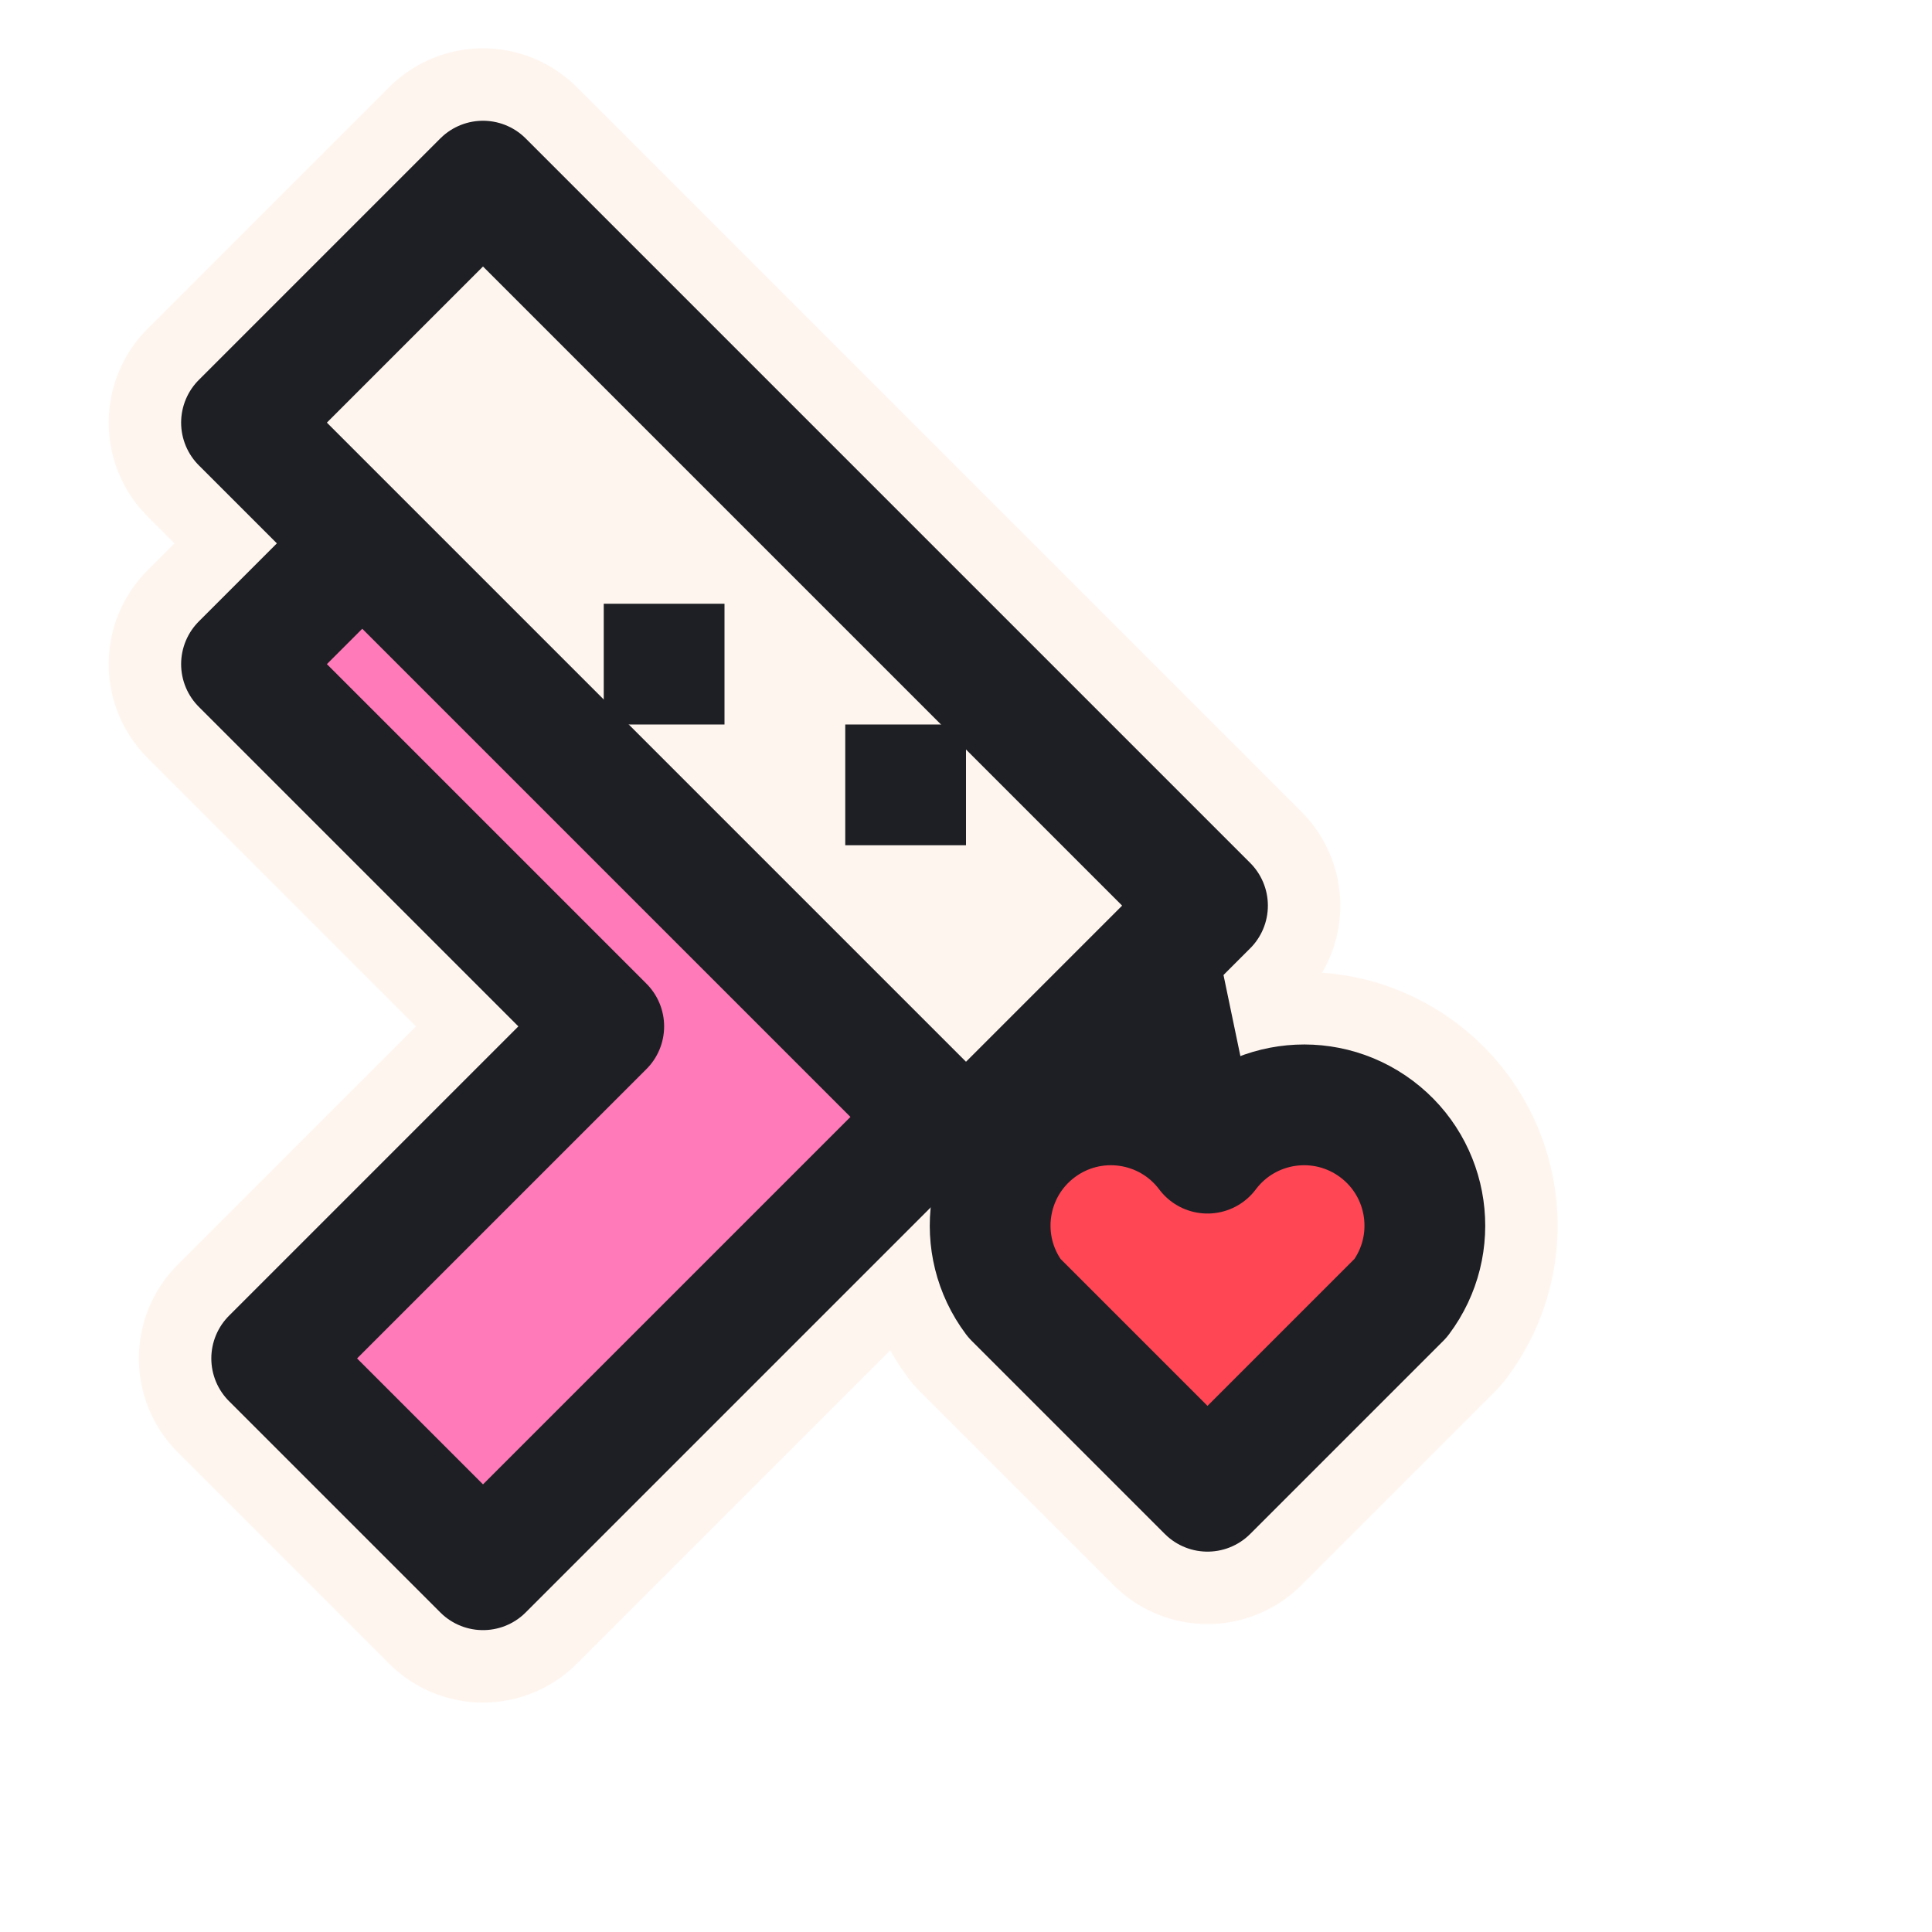
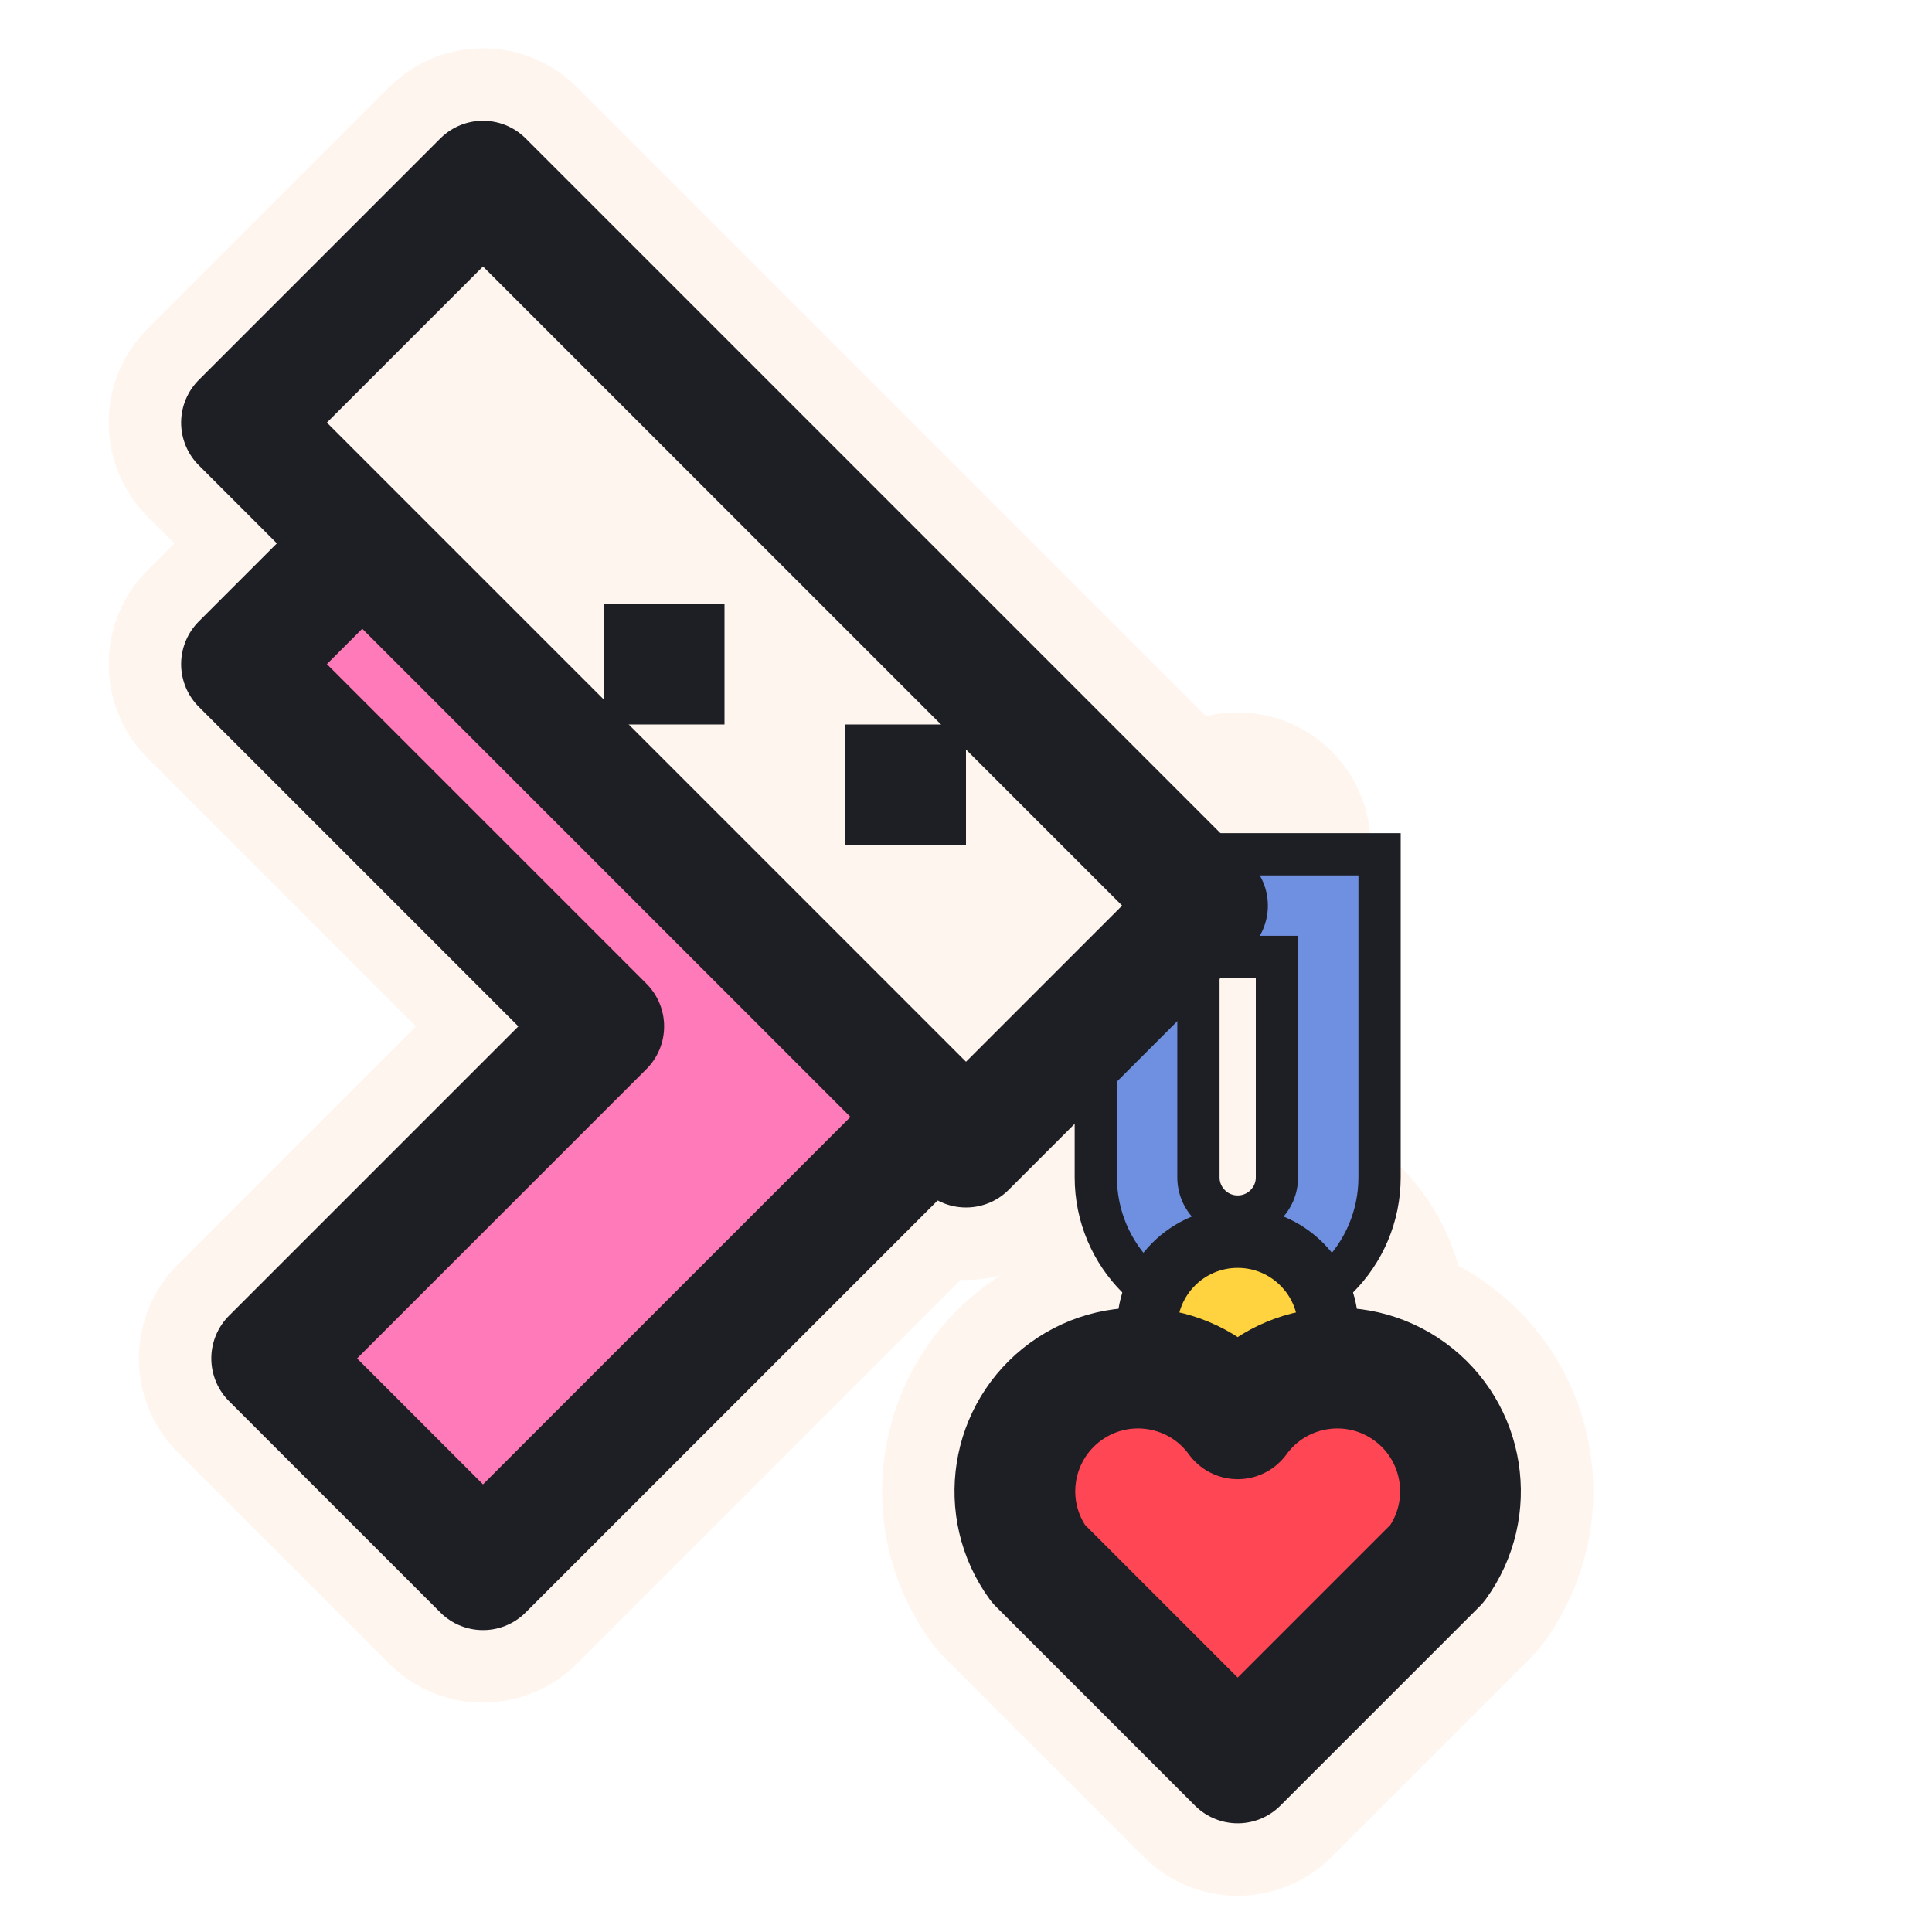
<svg xmlns="http://www.w3.org/2000/svg" width="32" height="32" viewBox="0 0 32 32">
  <g fill="none" stroke="#fff5ef" stroke-width="4.4" stroke-linejoin="round" stroke-linecap="round">
    <path d="M7.00 8.00 L16.50 17.50 L8.00 26.00 L4.50 22.50 L10.00 17.00 L4.00 11.00Z" />
    <path d="M8.00 3.00 L20.00 15.00 L16.00 19.00 L4.00 7.00Z" />
-     <path d="M19.00 14.00L20.00 18.80" />
-     <path d="M20.00 24.70L16.80 21.50a1.60 1.60 0 0 1 3.20-2.4a1.60 1.60 0 0 1 3.20 2.4z" />
+     <path d="M20.5 14V22" />
+     <path d="M20.50 29.20L17.20 25.90a1.65 1.65 0 0 1 3.30-2.4a1.65 1.65 0 0 1 3.30 2.4z" />
+     <circle cx="20.5" cy="22" r="1.6" />
  </g>
-   <path d="M19.00 14.00L20.00 18.80" stroke="#1d1f24" stroke-width="1.6" stroke-linecap="round" />
-   <path d="M20.00 24.70L16.80 21.50a1.60 1.60 0 0 1 3.20-2.4a1.60 1.60 0 0 1 3.20 2.4z" fill="#ff4654" stroke="#1d1f24" stroke-width="2" stroke-linejoin="round" />
+   <path d="M19 15h3v4.5a1.5 1.5 0 0 1-3 0z" stroke="#1d1f24" stroke-width="2.4" fill="none" />
+   <path d="M19 15h3v4.5a1.5 1.5 0 0 1-3 0z" stroke="#6f8fe0" stroke-width="1" fill="none" />
+   <circle cx="20.5" cy="22" r="1.5" fill="#ffd23f" stroke="#1d1f24" stroke-width="1" />
+   <path d="M20.50 29.20L17.20 25.90a1.65 1.65 0 0 1 3.30-2.4a1.65 1.65 0 0 1 3.30 2.4z" fill="#ff4654" stroke="#1d1f24" stroke-width="2" stroke-linejoin="round" />
  <path d="M7.00 8.00 L16.50 17.50 L8.00 26.00 L4.50 22.50 L10.00 17.00 L4.00 11.00Z" fill="#ff7ab8" stroke="#1d1f24" stroke-width="2" stroke-linejoin="round" />
  <path d="M8.00 3.00 L20.00 15.00 L16.00 19.00 L4.00 7.00Z" fill="#fff5ef" stroke="#1d1f24" stroke-width="2" stroke-linejoin="round" />
  <rect x="10" y="10" width="2" height="2" fill="#1d1f24" />
  <rect x="14" y="12" width="2" height="2" fill="#1d1f24" />
</svg>
